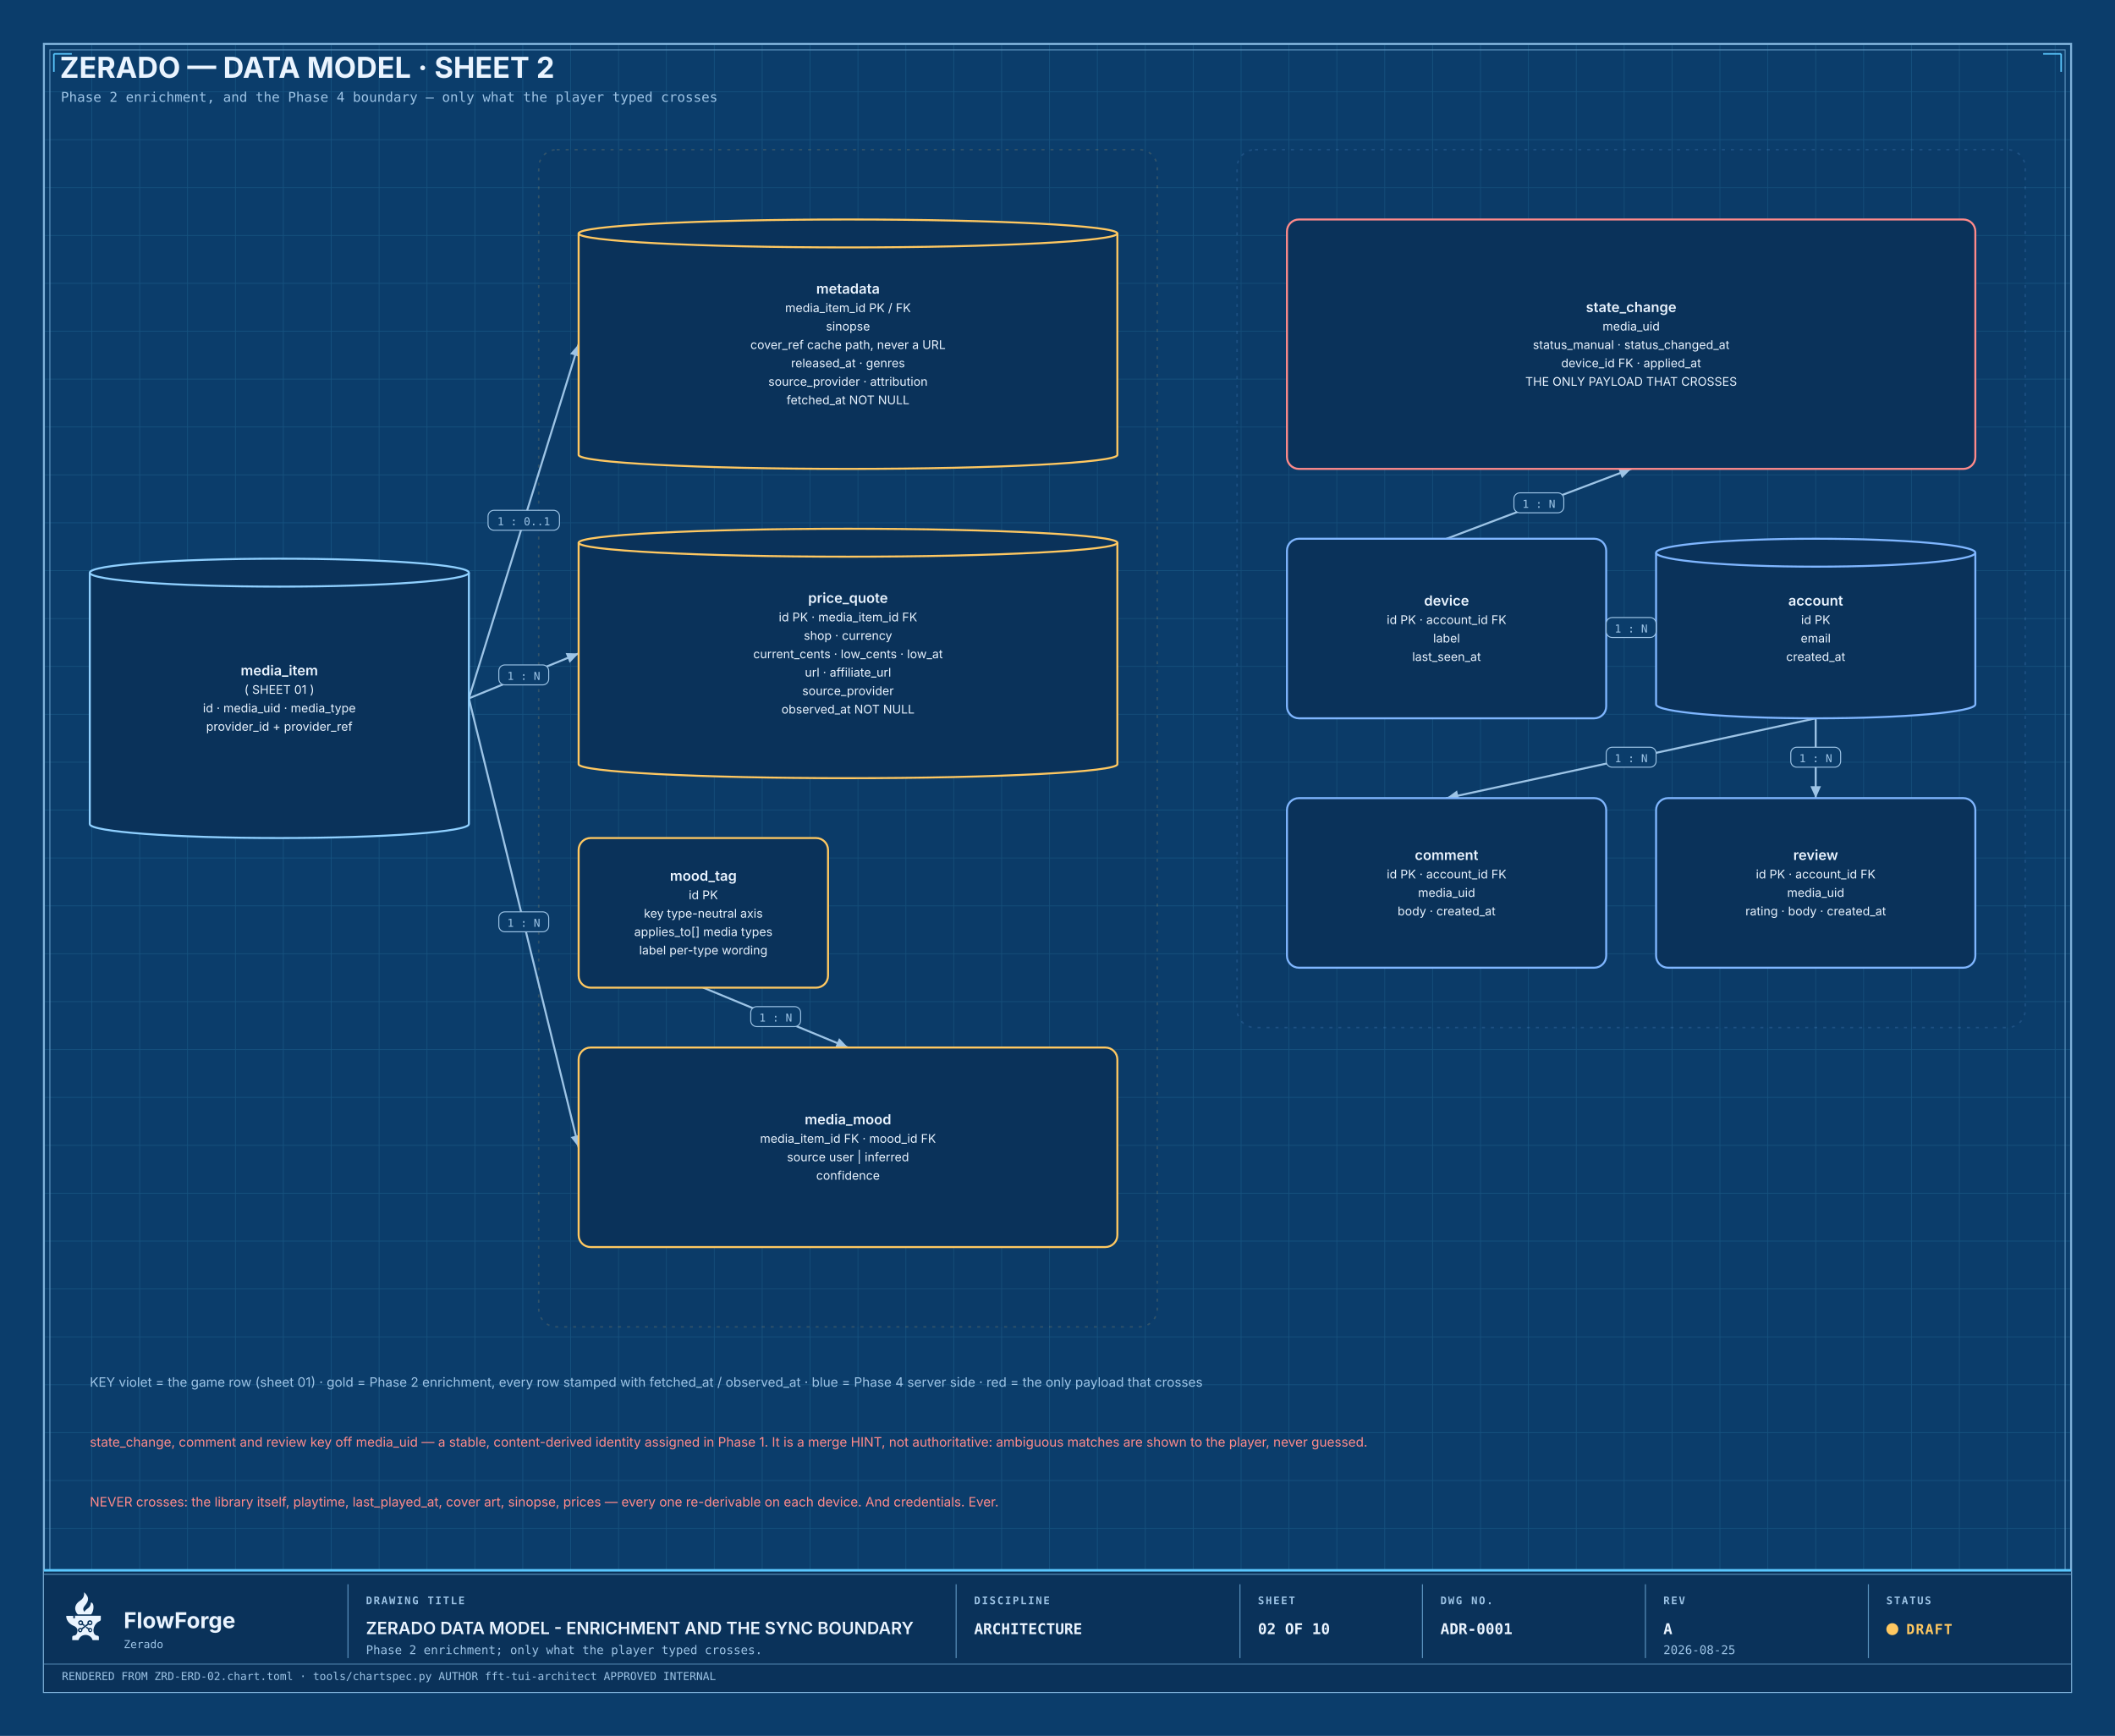
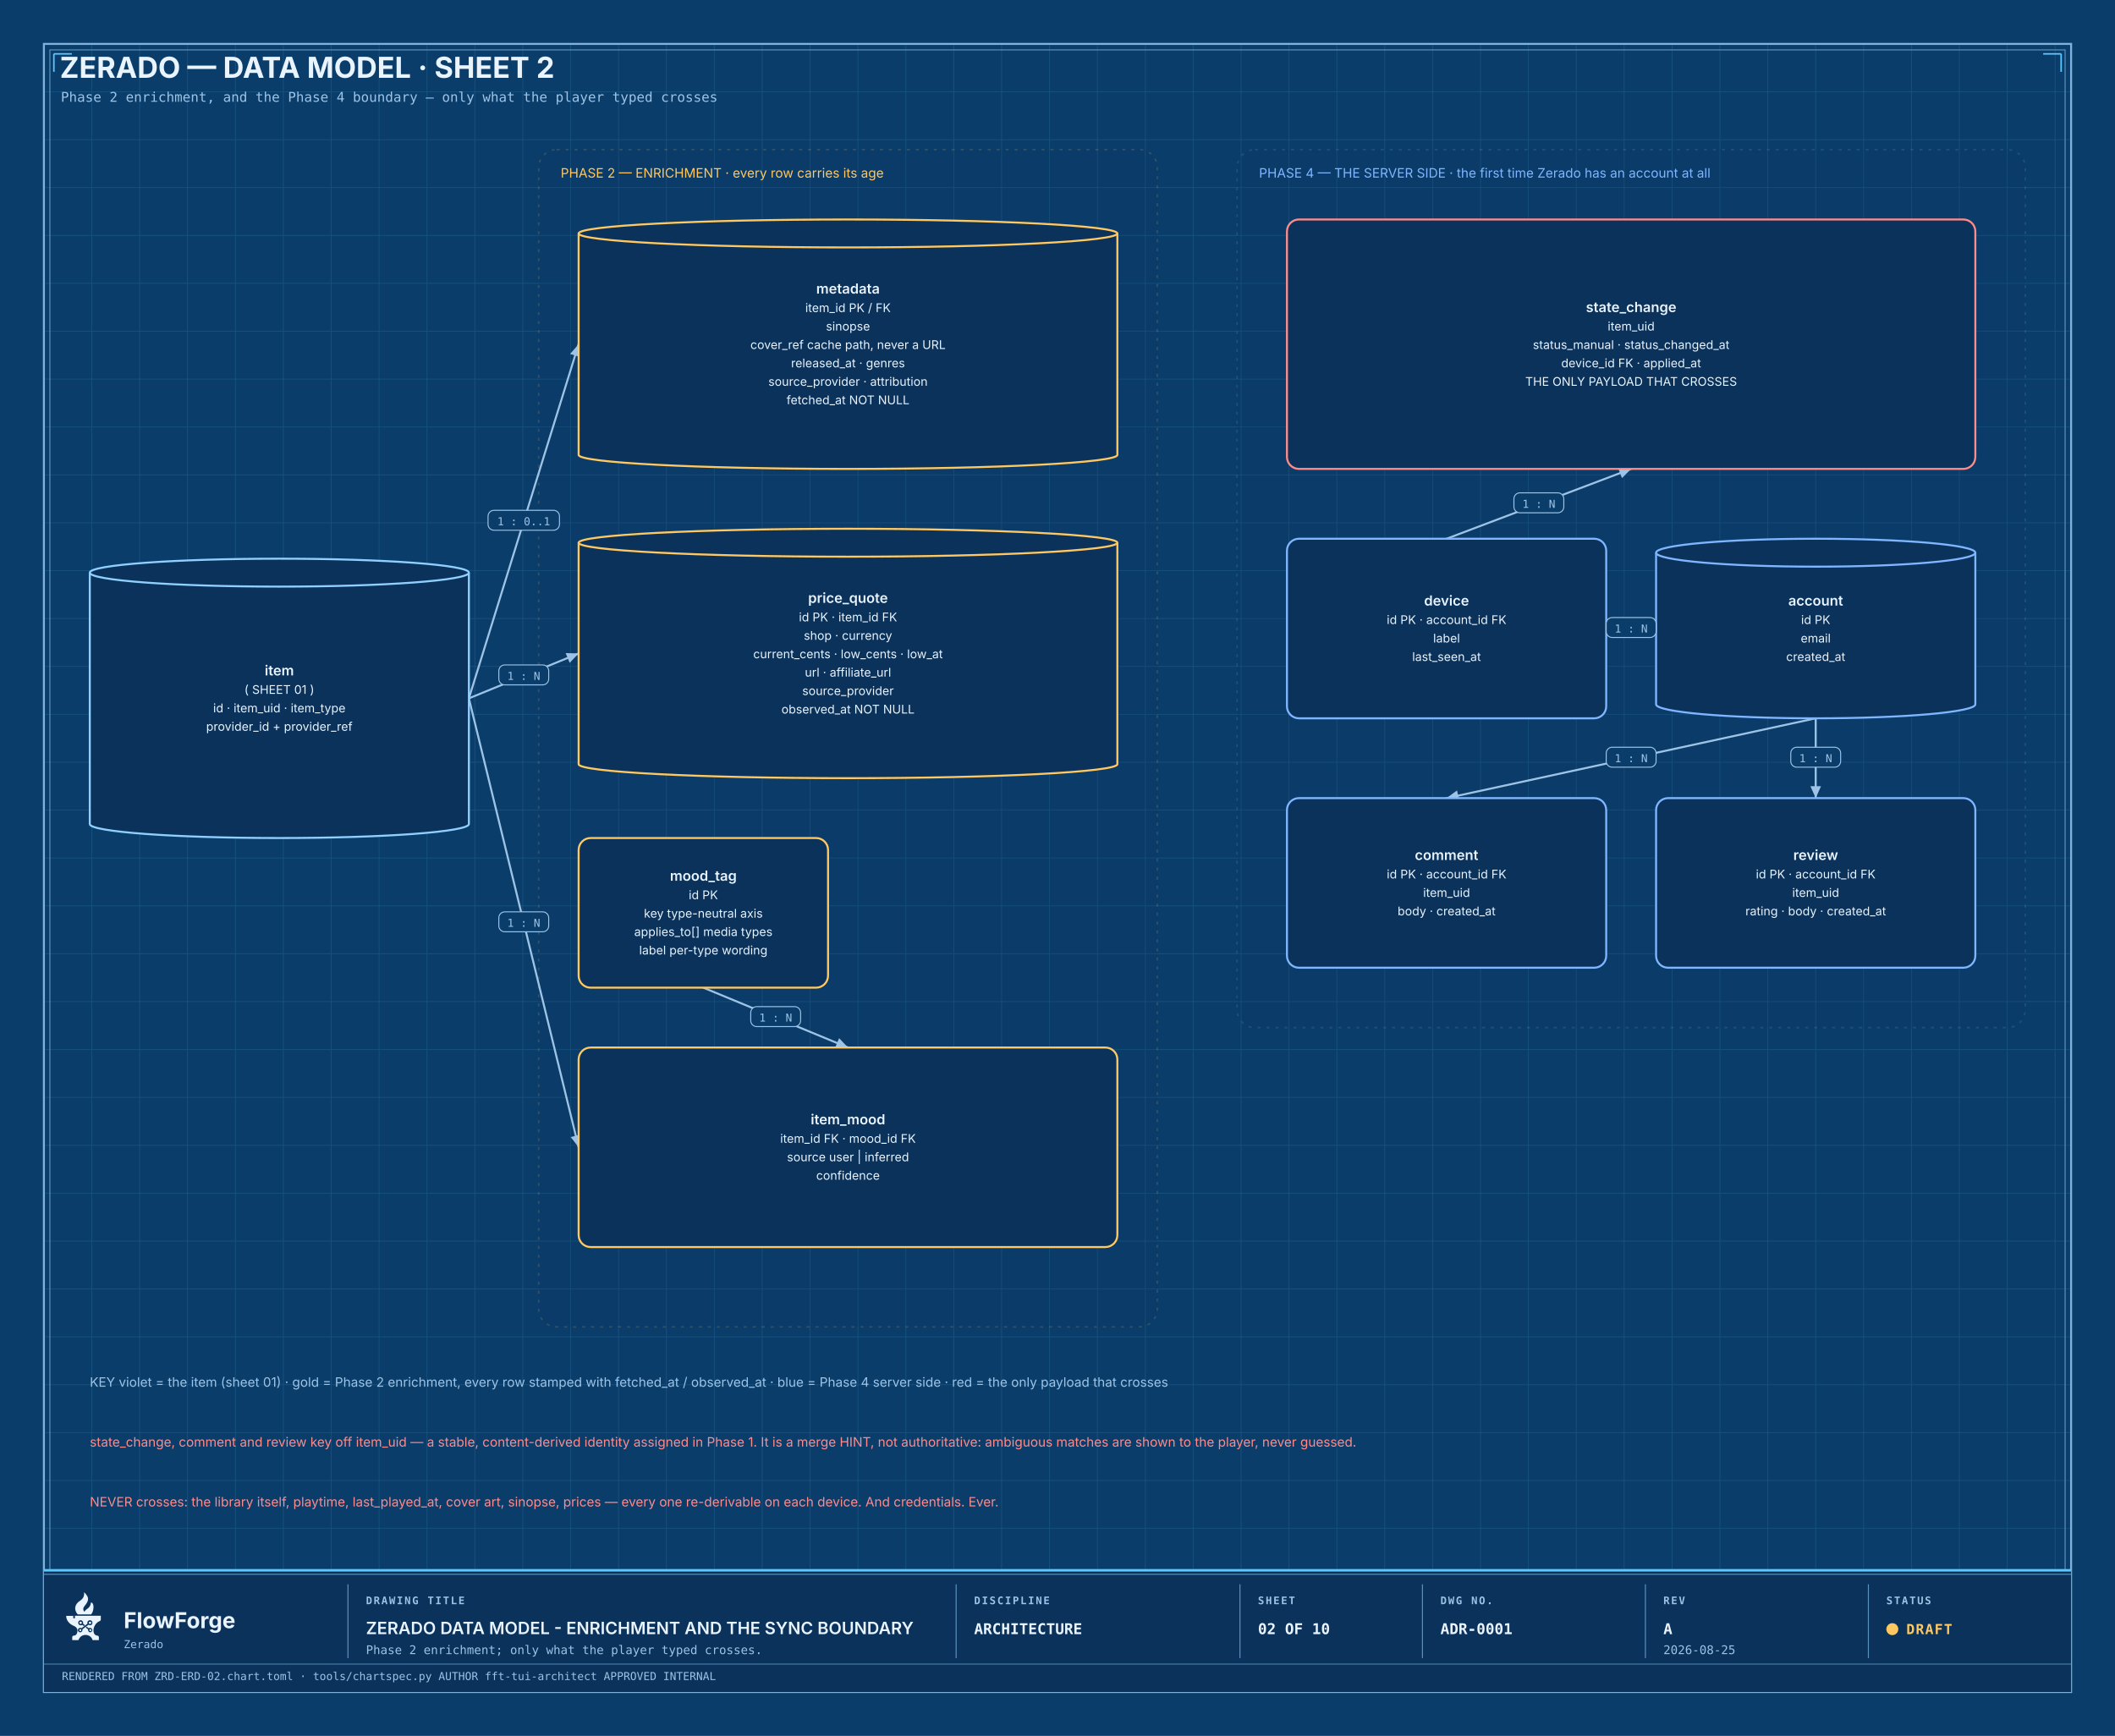
<svg xmlns="http://www.w3.org/2000/svg" width="2120" height="1740" viewBox="0 0 2120 1740" font-family="'Segoe UI', 'Helvetica Neue', Inter, Arial, sans-serif">
  <rect x="0" y="0" width="2120" height="1740" fill="#0B3D6B" />
  <line x1="44" y1="44" x2="44" y2="1696" stroke="#16527F" stroke-width="0.75" />
  <line x1="92" y1="44" x2="92" y2="1696" stroke="#16527F" stroke-width="0.75" />
  <line x1="140" y1="44" x2="140" y2="1696" stroke="#16527F" stroke-width="0.75" />
  <line x1="188" y1="44" x2="188" y2="1696" stroke="#16527F" stroke-width="0.75" />
  <line x1="236" y1="44" x2="236" y2="1696" stroke="#16527F" stroke-width="0.75" />
  <line x1="284" y1="44" x2="284" y2="1696" stroke="#16527F" stroke-width="0.75" />
  <line x1="332" y1="44" x2="332" y2="1696" stroke="#16527F" stroke-width="0.75" />
  <line x1="380" y1="44" x2="380" y2="1696" stroke="#16527F" stroke-width="0.75" />
  <line x1="428" y1="44" x2="428" y2="1696" stroke="#16527F" stroke-width="0.75" />
  <line x1="476" y1="44" x2="476" y2="1696" stroke="#16527F" stroke-width="0.75" />
  <line x1="524" y1="44" x2="524" y2="1696" stroke="#16527F" stroke-width="0.75" />
  <line x1="572" y1="44" x2="572" y2="1696" stroke="#16527F" stroke-width="0.75" />
  <line x1="620" y1="44" x2="620" y2="1696" stroke="#16527F" stroke-width="0.75" />
  <line x1="668" y1="44" x2="668" y2="1696" stroke="#16527F" stroke-width="0.75" />
  <line x1="716" y1="44" x2="716" y2="1696" stroke="#16527F" stroke-width="0.75" />
  <line x1="764" y1="44" x2="764" y2="1696" stroke="#16527F" stroke-width="0.75" />
  <line x1="812" y1="44" x2="812" y2="1696" stroke="#16527F" stroke-width="0.75" />
  <line x1="860" y1="44" x2="860" y2="1696" stroke="#16527F" stroke-width="0.75" />
  <line x1="908" y1="44" x2="908" y2="1696" stroke="#16527F" stroke-width="0.75" />
  <line x1="956" y1="44" x2="956" y2="1696" stroke="#16527F" stroke-width="0.75" />
  <line x1="1004" y1="44" x2="1004" y2="1696" stroke="#16527F" stroke-width="0.75" />
  <line x1="1052" y1="44" x2="1052" y2="1696" stroke="#16527F" stroke-width="0.75" />
  <line x1="1100" y1="44" x2="1100" y2="1696" stroke="#16527F" stroke-width="0.75" />
  <line x1="1148" y1="44" x2="1148" y2="1696" stroke="#16527F" stroke-width="0.75" />
  <line x1="1196" y1="44" x2="1196" y2="1696" stroke="#16527F" stroke-width="0.75" />
  <line x1="1244" y1="44" x2="1244" y2="1696" stroke="#16527F" stroke-width="0.75" />
  <line x1="1292" y1="44" x2="1292" y2="1696" stroke="#16527F" stroke-width="0.75" />
  <line x1="1340" y1="44" x2="1340" y2="1696" stroke="#16527F" stroke-width="0.75" />
  <line x1="1388" y1="44" x2="1388" y2="1696" stroke="#16527F" stroke-width="0.75" />
  <line x1="1436" y1="44" x2="1436" y2="1696" stroke="#16527F" stroke-width="0.75" />
  <line x1="1484" y1="44" x2="1484" y2="1696" stroke="#16527F" stroke-width="0.75" />
  <line x1="1532" y1="44" x2="1532" y2="1696" stroke="#16527F" stroke-width="0.75" />
  <line x1="1580" y1="44" x2="1580" y2="1696" stroke="#16527F" stroke-width="0.75" />
  <line x1="1628" y1="44" x2="1628" y2="1696" stroke="#16527F" stroke-width="0.75" />
  <line x1="1676" y1="44" x2="1676" y2="1696" stroke="#16527F" stroke-width="0.75" />
  <line x1="1724" y1="44" x2="1724" y2="1696" stroke="#16527F" stroke-width="0.75" />
  <line x1="1772" y1="44" x2="1772" y2="1696" stroke="#16527F" stroke-width="0.75" />
  <line x1="1820" y1="44" x2="1820" y2="1696" stroke="#16527F" stroke-width="0.75" />
  <line x1="1868" y1="44" x2="1868" y2="1696" stroke="#16527F" stroke-width="0.75" />
  <line x1="1916" y1="44" x2="1916" y2="1696" stroke="#16527F" stroke-width="0.75" />
  <line x1="1964" y1="44" x2="1964" y2="1696" stroke="#16527F" stroke-width="0.75" />
  <line x1="2012" y1="44" x2="2012" y2="1696" stroke="#16527F" stroke-width="0.75" />
  <line x1="2060" y1="44" x2="2060" y2="1696" stroke="#16527F" stroke-width="0.75" />
  <line x1="44" y1="44" x2="2076" y2="44" stroke="#16527F" stroke-width="0.75" />
  <line x1="44" y1="92" x2="2076" y2="92" stroke="#16527F" stroke-width="0.75" />
  <line x1="44" y1="140" x2="2076" y2="140" stroke="#16527F" stroke-width="0.75" />
  <line x1="44" y1="188" x2="2076" y2="188" stroke="#16527F" stroke-width="0.75" />
  <line x1="44" y1="236" x2="2076" y2="236" stroke="#16527F" stroke-width="0.75" />
  <line x1="44" y1="284" x2="2076" y2="284" stroke="#16527F" stroke-width="0.75" />
  <line x1="44" y1="332" x2="2076" y2="332" stroke="#16527F" stroke-width="0.75" />
  <line x1="44" y1="380" x2="2076" y2="380" stroke="#16527F" stroke-width="0.75" />
  <line x1="44" y1="428" x2="2076" y2="428" stroke="#16527F" stroke-width="0.75" />
  <line x1="44" y1="476" x2="2076" y2="476" stroke="#16527F" stroke-width="0.75" />
  <line x1="44" y1="524" x2="2076" y2="524" stroke="#16527F" stroke-width="0.75" />
  <line x1="44" y1="572" x2="2076" y2="572" stroke="#16527F" stroke-width="0.75" />
  <line x1="44" y1="620" x2="2076" y2="620" stroke="#16527F" stroke-width="0.75" />
  <line x1="44" y1="668" x2="2076" y2="668" stroke="#16527F" stroke-width="0.75" />
  <line x1="44" y1="716" x2="2076" y2="716" stroke="#16527F" stroke-width="0.75" />
  <line x1="44" y1="764" x2="2076" y2="764" stroke="#16527F" stroke-width="0.75" />
  <line x1="44" y1="812" x2="2076" y2="812" stroke="#16527F" stroke-width="0.75" />
  <line x1="44" y1="860" x2="2076" y2="860" stroke="#16527F" stroke-width="0.75" />
  <line x1="44" y1="908" x2="2076" y2="908" stroke="#16527F" stroke-width="0.75" />
  <line x1="44" y1="956" x2="2076" y2="956" stroke="#16527F" stroke-width="0.75" />
  <line x1="44" y1="1004" x2="2076" y2="1004" stroke="#16527F" stroke-width="0.75" />
  <line x1="44" y1="1052" x2="2076" y2="1052" stroke="#16527F" stroke-width="0.75" />
  <line x1="44" y1="1100" x2="2076" y2="1100" stroke="#16527F" stroke-width="0.75" />
  <line x1="44" y1="1148" x2="2076" y2="1148" stroke="#16527F" stroke-width="0.75" />
  <line x1="44" y1="1196" x2="2076" y2="1196" stroke="#16527F" stroke-width="0.75" />
  <line x1="44" y1="1244" x2="2076" y2="1244" stroke="#16527F" stroke-width="0.75" />
  <line x1="44" y1="1292" x2="2076" y2="1292" stroke="#16527F" stroke-width="0.75" />
  <line x1="44" y1="1340" x2="2076" y2="1340" stroke="#16527F" stroke-width="0.75" />
  <line x1="44" y1="1388" x2="2076" y2="1388" stroke="#16527F" stroke-width="0.75" />
  <line x1="44" y1="1436" x2="2076" y2="1436" stroke="#16527F" stroke-width="0.75" />
  <line x1="44" y1="1484" x2="2076" y2="1484" stroke="#16527F" stroke-width="0.75" />
  <line x1="44" y1="1532" x2="2076" y2="1532" stroke="#16527F" stroke-width="0.75" />
  <line x1="44" y1="1580" x2="2076" y2="1580" stroke="#16527F" stroke-width="0.75" />
  <line x1="44" y1="1628" x2="2076" y2="1628" stroke="#16527F" stroke-width="0.75" />
  <line x1="44" y1="1676" x2="2076" y2="1676" stroke="#16527F" stroke-width="0.75" />
  <rect x="44" y="44" width="2032" height="1652" fill="none" stroke="#7FB2DA" stroke-width="2" />
  <rect x="50" y="50" width="2020" height="1640" fill="none" stroke="#5C93BE" stroke-width="1" />
  <line x1="54" y1="54" x2="72" y2="54" stroke="#5BC8FF" stroke-width="1.5" />
  <line x1="54" y1="54" x2="54" y2="72" stroke="#5BC8FF" stroke-width="1.5" />
  <line x1="2066" y1="54" x2="2048" y2="54" stroke="#5BC8FF" stroke-width="1.5" />
  <line x1="2066" y1="54" x2="2066" y2="72" stroke="#5BC8FF" stroke-width="1.5" />
  <line x1="54" y1="1686" x2="72" y2="1686" stroke="#5BC8FF" stroke-width="1.5" />
  <line x1="54" y1="1686" x2="54" y2="1668" stroke="#5BC8FF" stroke-width="1.5" />
  <line x1="2066" y1="1686" x2="2048" y2="1686" stroke="#5BC8FF" stroke-width="1.5" />
  <line x1="2066" y1="1686" x2="2066" y2="1668" stroke="#5BC8FF" stroke-width="1.5" />
  <text x="60" y="78" font-family="'Segoe UI', 'Helvetica Neue', Inter, Arial, sans-serif" font-size="29" font-weight="700" fill="#EAF4FF">ZERADO — DATA MODEL  ·  SHEET 2</text>
  <text x="61" y="102" font-family="ui-monospace, 'Cascadia Code', 'JetBrains Mono', monospace" font-size="13.5" fill="#9DC4E6">Phase 2 enrichment, and the Phase 4 boundary — only what the player typed crosses</text>
  <rect x="540.0" y="150.0" width="620.0" height="1180.0" rx="18" fill="#0A325A" opacity="0.16" stroke="#FFC861" stroke-width="1.5" stroke-dasharray="3 6" />
  <rect x="1240.0" y="150.0" width="790.0" height="880.0" rx="18" fill="#0A325A" opacity="0.16" stroke="#7FB6FF" stroke-width="1.5" stroke-dasharray="3 6" />
  <polyline points="470.0,700.0 580.0,345.0" fill="none" stroke="#9DC4E6" stroke-width="2.0" stroke-linejoin="round" stroke-linecap="round" />
  <polygon points="580.0,345.0 581.6,357.9 571.4,354.8" fill="#9DC4E6" />
  <polyline points="470.0,700.0 580.0,655.0" fill="none" stroke="#9DC4E6" stroke-width="2.0" stroke-linejoin="round" stroke-linecap="round" />
  <polygon points="580.0,655.0 571.0,664.4 567.0,654.6" fill="#9DC4E6" />
  <polyline points="470.0,700.0 580.0,1150.0" fill="none" stroke="#9DC4E6" stroke-width="2.0" stroke-linejoin="round" stroke-linecap="round" />
  <polygon points="580.0,1150.0 572.0,1139.7 582.3,1137.2" fill="#9DC4E6" />
  <polyline points="705.0,990.0 850.0,1050.0" fill="none" stroke="#9DC4E6" stroke-width="2.0" stroke-linejoin="round" stroke-linecap="round" />
  <polygon points="850.0,1050.0 837.0,1050.4 841.1,1040.6" fill="#9DC4E6" />
  <polyline points="1450.0,540.0 1635.0,470.0" fill="none" stroke="#9DC4E6" stroke-width="2.0" stroke-linejoin="round" stroke-linecap="round" />
  <polygon points="1635.0,470.0 1625.8,479.2 1622.0,469.2" fill="#9DC4E6" />
  <polyline points="1660.0,630.0 1610.0,630.0" fill="none" stroke="#9DC4E6" stroke-width="2.0" stroke-linejoin="round" stroke-linecap="round" />
  <polygon points="1610.0,630.0 1621.9,624.7 1621.9,635.3" fill="#9DC4E6" />
  <polyline points="1820.0,720.0 1820.0,800.0" fill="none" stroke="#9DC4E6" stroke-width="2.0" stroke-linejoin="round" stroke-linecap="round" />
  <polygon points="1820.0,800.0 1814.7,788.1 1825.3,788.1" fill="#9DC4E6" />
  <polyline points="1820.0,720.0 1450.0,800.0" fill="none" stroke="#9DC4E6" stroke-width="2.0" stroke-linejoin="round" stroke-linecap="round" />
  <polygon points="1450.0,800.0 1460.5,792.3 1462.7,802.7" fill="#9DC4E6" />
  <path d="M90.0,574.0 A190.0,14 0 0 1 470.0,574.0 L470.0,826.0 A190.0,14 0 0 1 90.0,826.0 Z" fill="#0A325A" stroke="#8FD0FF" stroke-width="2.0" />
  <path d="M90.0,574.0 A190.0,14 0 0 0 470.0,574.0" fill="none" stroke="#8FD0FF" stroke-width="2.0" />
-   <text x="280.0" y="677.0" font-family="'Segoe UI', 'Helvetica Neue', Inter, Arial, sans-serif" font-size="14" fill="#EAF4FF" text-anchor="middle" font-weight="600">media_item</text>
+   <text x="280.0" y="677.0" font-family="'Segoe UI', 'Helvetica Neue', Inter, Arial, sans-serif" font-size="14" fill="#EAF4FF" text-anchor="middle" font-weight="600">item</text>
  <text x="280.0" y="695.5" font-family="'Segoe UI', 'Helvetica Neue', Inter, Arial, sans-serif" font-size="12" fill="#EAF4FF" text-anchor="middle" font-weight="400">( SHEET 01 )</text>
-   <text x="280.0" y="714.0" font-family="'Segoe UI', 'Helvetica Neue', Inter, Arial, sans-serif" font-size="12" fill="#EAF4FF" text-anchor="middle" font-weight="400">id · media_uid · media_type</text>
+   <text x="280.0" y="714.0" font-family="'Segoe UI', 'Helvetica Neue', Inter, Arial, sans-serif" font-size="12" fill="#EAF4FF" text-anchor="middle" font-weight="400">id · item_uid · item_type</text>
  <text x="280.0" y="732.5" font-family="'Segoe UI', 'Helvetica Neue', Inter, Arial, sans-serif" font-size="12" fill="#EAF4FF" text-anchor="middle" font-weight="400">provider_id + provider_ref</text>
  <path d="M580.0,234.0 A270.0,14 0 0 1 1120.0,234.0 L1120.0,456.0 A270.0,14 0 0 1 580.0,456.0 Z" fill="#0A325A" stroke="#FFC861" stroke-width="2.0" />
  <path d="M580.0,234.0 A270.0,14 0 0 0 1120.0,234.0" fill="none" stroke="#FFC861" stroke-width="2.0" />
  <text x="850.0" y="294.3" font-family="'Segoe UI', 'Helvetica Neue', Inter, Arial, sans-serif" font-size="14" fill="#EAF4FF" text-anchor="middle" font-weight="600">metadata</text>
-   <text x="850.0" y="312.8" font-family="'Segoe UI', 'Helvetica Neue', Inter, Arial, sans-serif" font-size="12" fill="#EAF4FF" text-anchor="middle" font-weight="400">media_item_id      PK / FK</text>
+   <text x="850.0" y="312.8" font-family="'Segoe UI', 'Helvetica Neue', Inter, Arial, sans-serif" font-size="12" fill="#EAF4FF" text-anchor="middle" font-weight="400">item_id            PK / FK</text>
  <text x="850.0" y="331.3" font-family="'Segoe UI', 'Helvetica Neue', Inter, Arial, sans-serif" font-size="12" fill="#EAF4FF" text-anchor="middle" font-weight="400">sinopse</text>
  <text x="850.0" y="349.8" font-family="'Segoe UI', 'Helvetica Neue', Inter, Arial, sans-serif" font-size="12" fill="#EAF4FF" text-anchor="middle" font-weight="400">cover_ref     cache path, never a URL</text>
  <text x="850.0" y="368.2" font-family="'Segoe UI', 'Helvetica Neue', Inter, Arial, sans-serif" font-size="12" fill="#EAF4FF" text-anchor="middle" font-weight="400">released_at · genres</text>
  <text x="850.0" y="386.7" font-family="'Segoe UI', 'Helvetica Neue', Inter, Arial, sans-serif" font-size="12" fill="#EAF4FF" text-anchor="middle" font-weight="400">source_provider · attribution</text>
  <text x="850.0" y="405.2" font-family="'Segoe UI', 'Helvetica Neue', Inter, Arial, sans-serif" font-size="12" fill="#EAF4FF" text-anchor="middle" font-weight="400">fetched_at         NOT NULL</text>
  <path d="M580.0,544.0 A270.0,14 0 0 1 1120.0,544.0 L1120.0,766.0 A270.0,14 0 0 1 580.0,766.0 Z" fill="#0A325A" stroke="#FFC861" stroke-width="2.0" />
  <path d="M580.0,544.0 A270.0,14 0 0 0 1120.0,544.0" fill="none" stroke="#FFC861" stroke-width="2.0" />
  <text x="850.0" y="604.3" font-family="'Segoe UI', 'Helvetica Neue', Inter, Arial, sans-serif" font-size="14" fill="#EAF4FF" text-anchor="middle" font-weight="600">price_quote</text>
-   <text x="850.0" y="622.8" font-family="'Segoe UI', 'Helvetica Neue', Inter, Arial, sans-serif" font-size="12" fill="#EAF4FF" text-anchor="middle" font-weight="400">id PK  ·  media_item_id FK</text>
+   <text x="850.0" y="622.8" font-family="'Segoe UI', 'Helvetica Neue', Inter, Arial, sans-serif" font-size="12" fill="#EAF4FF" text-anchor="middle" font-weight="400">id PK  ·  item_id FK</text>
  <text x="850.0" y="641.3" font-family="'Segoe UI', 'Helvetica Neue', Inter, Arial, sans-serif" font-size="12" fill="#EAF4FF" text-anchor="middle" font-weight="400">shop · currency</text>
  <text x="850.0" y="659.8" font-family="'Segoe UI', 'Helvetica Neue', Inter, Arial, sans-serif" font-size="12" fill="#EAF4FF" text-anchor="middle" font-weight="400">current_cents · low_cents · low_at</text>
  <text x="850.0" y="678.2" font-family="'Segoe UI', 'Helvetica Neue', Inter, Arial, sans-serif" font-size="12" fill="#EAF4FF" text-anchor="middle" font-weight="400">url · affiliate_url</text>
  <text x="850.0" y="696.7" font-family="'Segoe UI', 'Helvetica Neue', Inter, Arial, sans-serif" font-size="12" fill="#EAF4FF" text-anchor="middle" font-weight="400">source_provider</text>
  <text x="850.0" y="715.2" font-family="'Segoe UI', 'Helvetica Neue', Inter, Arial, sans-serif" font-size="12" fill="#EAF4FF" text-anchor="middle" font-weight="400">observed_at        NOT NULL</text>
  <rect x="580.0" y="840.0" width="250.0" height="150.0" rx="12" ry="12" fill="#0A325A" stroke="#FFC861" stroke-width="2.0" />
  <text x="705.0" y="882.8" font-family="'Segoe UI', 'Helvetica Neue', Inter, Arial, sans-serif" font-size="14" fill="#EAF4FF" text-anchor="middle" font-weight="600">mood_tag</text>
  <text x="705.0" y="901.3" font-family="'Segoe UI', 'Helvetica Neue', Inter, Arial, sans-serif" font-size="12" fill="#EAF4FF" text-anchor="middle" font-weight="400">id  PK</text>
  <text x="705.0" y="919.8" font-family="'Segoe UI', 'Helvetica Neue', Inter, Arial, sans-serif" font-size="12" fill="#EAF4FF" text-anchor="middle" font-weight="400">key      type-neutral axis</text>
  <text x="705.0" y="938.2" font-family="'Segoe UI', 'Helvetica Neue', Inter, Arial, sans-serif" font-size="12" fill="#EAF4FF" text-anchor="middle" font-weight="400">applies_to[]  media types</text>
  <text x="705.0" y="956.7" font-family="'Segoe UI', 'Helvetica Neue', Inter, Arial, sans-serif" font-size="12" fill="#EAF4FF" text-anchor="middle" font-weight="400">label    per-type wording</text>
  <rect x="580.0" y="1050.0" width="540.0" height="200.0" rx="12" ry="12" fill="#0A325A" stroke="#FFC861" stroke-width="2.0" />
-   <text x="850.0" y="1127.0" font-family="'Segoe UI', 'Helvetica Neue', Inter, Arial, sans-serif" font-size="14" fill="#EAF4FF" text-anchor="middle" font-weight="600">media_mood</text>
-   <text x="850.0" y="1145.5" font-family="'Segoe UI', 'Helvetica Neue', Inter, Arial, sans-serif" font-size="12" fill="#EAF4FF" text-anchor="middle" font-weight="400">media_item_id FK  ·  mood_id FK</text>
+   <text x="850.0" y="1127.0" font-family="'Segoe UI', 'Helvetica Neue', Inter, Arial, sans-serif" font-size="14" fill="#EAF4FF" text-anchor="middle" font-weight="600">item_mood</text>
+   <text x="850.0" y="1145.5" font-family="'Segoe UI', 'Helvetica Neue', Inter, Arial, sans-serif" font-size="12" fill="#EAF4FF" text-anchor="middle" font-weight="400">item_id FK  ·  mood_id FK</text>
  <text x="850.0" y="1164.0" font-family="'Segoe UI', 'Helvetica Neue', Inter, Arial, sans-serif" font-size="12" fill="#EAF4FF" text-anchor="middle" font-weight="400">source   user | inferred</text>
  <text x="850.0" y="1182.5" font-family="'Segoe UI', 'Helvetica Neue', Inter, Arial, sans-serif" font-size="12" fill="#EAF4FF" text-anchor="middle" font-weight="400">confidence</text>
  <rect x="1290.0" y="220.0" width="690.0" height="250.0" rx="12" ry="12" fill="#0A325A" stroke="#FF8A8A" stroke-width="2.0" />
  <text x="1635.0" y="312.8" font-family="'Segoe UI', 'Helvetica Neue', Inter, Arial, sans-serif" font-size="14" fill="#EAF4FF" text-anchor="middle" font-weight="600">state_change</text>
-   <text x="1635.0" y="331.3" font-family="'Segoe UI', 'Helvetica Neue', Inter, Arial, sans-serif" font-size="12" fill="#EAF4FF" text-anchor="middle" font-weight="400">media_uid</text>
+   <text x="1635.0" y="331.3" font-family="'Segoe UI', 'Helvetica Neue', Inter, Arial, sans-serif" font-size="12" fill="#EAF4FF" text-anchor="middle" font-weight="400">item_uid</text>
  <text x="1635.0" y="349.8" font-family="'Segoe UI', 'Helvetica Neue', Inter, Arial, sans-serif" font-size="12" fill="#EAF4FF" text-anchor="middle" font-weight="400">status_manual  ·  status_changed_at</text>
  <text x="1635.0" y="368.2" font-family="'Segoe UI', 'Helvetica Neue', Inter, Arial, sans-serif" font-size="12" fill="#EAF4FF" text-anchor="middle" font-weight="400">device_id FK  ·  applied_at</text>
  <text x="1635.0" y="386.7" font-family="'Segoe UI', 'Helvetica Neue', Inter, Arial, sans-serif" font-size="12" fill="#EAF4FF" text-anchor="middle" font-weight="400">THE ONLY PAYLOAD THAT CROSSES</text>
  <rect x="1290.0" y="540.0" width="320.0" height="180.0" rx="12" ry="12" fill="#0A325A" stroke="#7FB6FF" stroke-width="2.0" />
  <text x="1450.0" y="607.0" font-family="'Segoe UI', 'Helvetica Neue', Inter, Arial, sans-serif" font-size="14" fill="#EAF4FF" text-anchor="middle" font-weight="600">device</text>
  <text x="1450.0" y="625.5" font-family="'Segoe UI', 'Helvetica Neue', Inter, Arial, sans-serif" font-size="12" fill="#EAF4FF" text-anchor="middle" font-weight="400">id PK · account_id FK</text>
  <text x="1450.0" y="644.0" font-family="'Segoe UI', 'Helvetica Neue', Inter, Arial, sans-serif" font-size="12" fill="#EAF4FF" text-anchor="middle" font-weight="400">label</text>
  <text x="1450.0" y="662.5" font-family="'Segoe UI', 'Helvetica Neue', Inter, Arial, sans-serif" font-size="12" fill="#EAF4FF" text-anchor="middle" font-weight="400">last_seen_at</text>
  <path d="M1660.0,554.0 A160.0,14 0 0 1 1980.0,554.0 L1980.0,706.0 A160.0,14 0 0 1 1660.0,706.0 Z" fill="#0A325A" stroke="#7FB6FF" stroke-width="2.0" />
  <path d="M1660.0,554.0 A160.0,14 0 0 0 1980.0,554.0" fill="none" stroke="#7FB6FF" stroke-width="2.0" />
  <text x="1820.0" y="607.0" font-family="'Segoe UI', 'Helvetica Neue', Inter, Arial, sans-serif" font-size="14" fill="#EAF4FF" text-anchor="middle" font-weight="600">account</text>
  <text x="1820.0" y="625.5" font-family="'Segoe UI', 'Helvetica Neue', Inter, Arial, sans-serif" font-size="12" fill="#EAF4FF" text-anchor="middle" font-weight="400">id PK</text>
  <text x="1820.0" y="644.0" font-family="'Segoe UI', 'Helvetica Neue', Inter, Arial, sans-serif" font-size="12" fill="#EAF4FF" text-anchor="middle" font-weight="400">email</text>
  <text x="1820.0" y="662.5" font-family="'Segoe UI', 'Helvetica Neue', Inter, Arial, sans-serif" font-size="12" fill="#EAF4FF" text-anchor="middle" font-weight="400">created_at</text>
  <rect x="1290.0" y="800.0" width="320.0" height="170.0" rx="12" ry="12" fill="#0A325A" stroke="#7FB6FF" stroke-width="2.0" />
  <text x="1450.0" y="862.0" font-family="'Segoe UI', 'Helvetica Neue', Inter, Arial, sans-serif" font-size="14" fill="#EAF4FF" text-anchor="middle" font-weight="600">comment</text>
  <text x="1450.0" y="880.5" font-family="'Segoe UI', 'Helvetica Neue', Inter, Arial, sans-serif" font-size="12" fill="#EAF4FF" text-anchor="middle" font-weight="400">id PK · account_id FK</text>
-   <text x="1450.0" y="899.0" font-family="'Segoe UI', 'Helvetica Neue', Inter, Arial, sans-serif" font-size="12" fill="#EAF4FF" text-anchor="middle" font-weight="400">media_uid</text>
+   <text x="1450.0" y="899.0" font-family="'Segoe UI', 'Helvetica Neue', Inter, Arial, sans-serif" font-size="12" fill="#EAF4FF" text-anchor="middle" font-weight="400">item_uid</text>
  <text x="1450.0" y="917.5" font-family="'Segoe UI', 'Helvetica Neue', Inter, Arial, sans-serif" font-size="12" fill="#EAF4FF" text-anchor="middle" font-weight="400">body · created_at</text>
  <rect x="1660.0" y="800.0" width="320.0" height="170.0" rx="12" ry="12" fill="#0A325A" stroke="#7FB6FF" stroke-width="2.0" />
  <text x="1820.0" y="862.0" font-family="'Segoe UI', 'Helvetica Neue', Inter, Arial, sans-serif" font-size="14" fill="#EAF4FF" text-anchor="middle" font-weight="600">review</text>
  <text x="1820.0" y="880.5" font-family="'Segoe UI', 'Helvetica Neue', Inter, Arial, sans-serif" font-size="12" fill="#EAF4FF" text-anchor="middle" font-weight="400">id PK · account_id FK</text>
-   <text x="1820.0" y="899.0" font-family="'Segoe UI', 'Helvetica Neue', Inter, Arial, sans-serif" font-size="12" fill="#EAF4FF" text-anchor="middle" font-weight="400">media_uid</text>
+   <text x="1820.0" y="899.0" font-family="'Segoe UI', 'Helvetica Neue', Inter, Arial, sans-serif" font-size="12" fill="#EAF4FF" text-anchor="middle" font-weight="400">item_uid</text>
  <text x="1820.0" y="917.5" font-family="'Segoe UI', 'Helvetica Neue', Inter, Arial, sans-serif" font-size="12" fill="#EAF4FF" text-anchor="middle" font-weight="400">rating · body · created_at</text>
  <rect x="489.2" y="511.5" width="71.6" height="20" rx="6" fill="#0B3D6B" stroke="#9DC4E6" stroke-width="1" opacity="1" />
  <text x="525.0" y="526.5" font-family="ui-monospace, 'Cascadia Code', 'JetBrains Mono', monospace" font-size="11" fill="#9DC4E6" text-anchor="middle">1 : 0..1</text>
  <rect x="500.0" y="666.5" width="50.0" height="20" rx="6" fill="#0B3D6B" stroke="#9DC4E6" stroke-width="1" opacity="1" />
  <text x="525.0" y="681.5" font-family="ui-monospace, 'Cascadia Code', 'JetBrains Mono', monospace" font-size="11" fill="#9DC4E6" text-anchor="middle">1 : N</text>
  <rect x="500.0" y="914.0" width="50.0" height="20" rx="6" fill="#0B3D6B" stroke="#9DC4E6" stroke-width="1" opacity="1" />
  <text x="525.0" y="929.0" font-family="ui-monospace, 'Cascadia Code', 'JetBrains Mono', monospace" font-size="11" fill="#9DC4E6" text-anchor="middle">1 : N</text>
  <rect x="752.5" y="1009.0" width="50.0" height="20" rx="6" fill="#0B3D6B" stroke="#9DC4E6" stroke-width="1" opacity="1" />
  <text x="777.5" y="1024.0" font-family="ui-monospace, 'Cascadia Code', 'JetBrains Mono', monospace" font-size="11" fill="#9DC4E6" text-anchor="middle">1 : N</text>
  <rect x="1517.5" y="494.0" width="50.0" height="20" rx="6" fill="#0B3D6B" stroke="#9DC4E6" stroke-width="1" opacity="1" />
  <text x="1542.5" y="509.0" font-family="ui-monospace, 'Cascadia Code', 'JetBrains Mono', monospace" font-size="11" fill="#9DC4E6" text-anchor="middle">1 : N</text>
  <rect x="1610.0" y="619.0" width="50.0" height="20" rx="6" fill="#0B3D6B" stroke="#9DC4E6" stroke-width="1" opacity="1" />
  <text x="1635.0" y="634.0" font-family="ui-monospace, 'Cascadia Code', 'JetBrains Mono', monospace" font-size="11" fill="#9DC4E6" text-anchor="middle">1 : N</text>
  <rect x="1795.0" y="749.0" width="50.0" height="20" rx="6" fill="#0B3D6B" stroke="#9DC4E6" stroke-width="1" opacity="1" />
  <text x="1820.0" y="764.0" font-family="ui-monospace, 'Cascadia Code', 'JetBrains Mono', monospace" font-size="11" fill="#9DC4E6" text-anchor="middle">1 : N</text>
  <rect x="1610.0" y="749.0" width="50.0" height="20" rx="6" fill="#0B3D6B" stroke="#9DC4E6" stroke-width="1" opacity="1" />
  <text x="1635.0" y="764.0" font-family="ui-monospace, 'Cascadia Code', 'JetBrains Mono', monospace" font-size="11" fill="#9DC4E6" text-anchor="middle">1 : N</text>
-   <text x="90.0" y="1390.0" font-family="'Segoe UI', 'Helvetica Neue', Inter, Arial, sans-serif" font-size="13" fill="#9DC4E6" text-anchor="start" font-weight="normal">KEY    violet = the game row (sheet 01)    ·    gold = Phase 2 enrichment, every row stamped with fetched_at / observed_at    ·    blue = Phase 4 server side    ·    red = the only payload that crosses</text>
-   <text x="90.0" y="1450.0" font-family="'Segoe UI', 'Helvetica Neue', Inter, Arial, sans-serif" font-size="13" fill="#FF8A8A" text-anchor="start" font-weight="normal">state_change, comment and review key off media_uid — a stable, content-derived identity assigned in Phase 1. It is a merge HINT, not authoritative: ambiguous matches are shown to the player, never guessed.</text>
+   <text x="90.0" y="1390.0" font-family="'Segoe UI', 'Helvetica Neue', Inter, Arial, sans-serif" font-size="13" fill="#9DC4E6" text-anchor="start" font-weight="normal">KEY    violet = the item (sheet 01)    ·    gold = Phase 2 enrichment, every row stamped with fetched_at / observed_at    ·    blue = Phase 4 server side    ·    red = the only payload that crosses</text>
+   <text x="90.0" y="1450.0" font-family="'Segoe UI', 'Helvetica Neue', Inter, Arial, sans-serif" font-size="13" fill="#FF8A8A" text-anchor="start" font-weight="normal">state_change, comment and review key off item_uid — a stable, content-derived identity assigned in Phase 1. It is a merge HINT, not authoritative: ambiguous matches are shown to the player, never guessed.</text>
  <text x="90.0" y="1510.0" font-family="'Segoe UI', 'Helvetica Neue', Inter, Arial, sans-serif" font-size="13" fill="#FF8A8A" text-anchor="start" font-weight="normal">NEVER crosses: the library itself, playtime, last_played_at, cover art, sinopse, prices — every one re-derivable on each device. And credentials. Ever.</text>
+   <text x="562.0" y="178.0" font-family="'Segoe UI', 'Helvetica Neue', Inter, Arial, sans-serif" font-size="13" fill="#FFC861" text-anchor="start" font-weight="normal">PHASE 2 — ENRICHMENT   ·   every row carries its age</text>
+   <text x="1262.0" y="178.0" font-family="'Segoe UI', 'Helvetica Neue', Inter, Arial, sans-serif" font-size="13" fill="#7FB6FF" text-anchor="start" font-weight="normal">PHASE 4 — THE SERVER SIDE   ·   the first time Zerado has an account at all</text>
  <rect x="44" y="1574" width="2032" height="122" fill="#0A325A" />
  <line x1="44" y1="1574" x2="2076" y2="1574" stroke="#5BC8FF" stroke-width="2.5" />
  <line x1="44" y1="1578" x2="2076" y2="1578" stroke="#5C93BE" stroke-width="1" />
  <line x1="348.8" y1="1588" x2="348.8" y2="1662" stroke="#5C93BE" stroke-width="1" />
  <line x1="958.4" y1="1588" x2="958.4" y2="1662" stroke="#5C93BE" stroke-width="1" />
  <line x1="1242.9" y1="1588" x2="1242.9" y2="1662" stroke="#5C93BE" stroke-width="1" />
  <line x1="1425.8" y1="1588" x2="1425.8" y2="1662" stroke="#5C93BE" stroke-width="1" />
  <line x1="1649.3" y1="1588" x2="1649.3" y2="1662" stroke="#5C93BE" stroke-width="1" />
  <line x1="1872.8" y1="1588" x2="1872.8" y2="1662" stroke="#5C93BE" stroke-width="1" />
  <g transform="translate(58.0,1593.0) scale(1.5)" fill="#EAF4FF" stroke="none">
    <path d="M14.5,22.4c0-.4.3-.7.7-.7s.7.3.7.7-.3.7-.7.7-.7-.3-.7-.7Z" />
    <path d="M15,26.7c-.3,0-.6.3-.6.6s.3.6.6.6.6-.3.6-.6-.3-.6-.6-.6ZM21.5,21.7c-.4,0-.7.3-.7.7s.3.7.7.7.7-.3.7-.7-.3-.7-.7-.7ZM21.5,21.7c-.4,0-.7.3-.7.7s.3.7.7.7.7-.3.7-.7-.3-.7-.7-.7ZM15,26.7c-.3,0-.6.3-.6.6s.3.6.6.6.6-.3.6-.6-.3-.6-.6-.6ZM11.4,17.8v1.6h-1.1v-1.6h-4.7s-.5,4.4,5.3,6.8c0,0,2.2.9,2.2,3h0c0,.2,0,3.4-2.5,3.4-.6,0-1,.5-1,1v2h4.2c0-.1,0-.3.1-.4.5-1.1,1.3-2.1,2.4-2.6.6-.3,1.4-.5,2.2-.5s1.5.2,2.2.5c.8.4,1.5,1,2,1.8.2.4.4.8.5,1.2h4.2v-2c0-.6-.5-1-1-1,0,0-2.4,0-2.6-3.1,0-.5,0-.7,0-1,.2-1.9,1.3-3.8,2.8-4.9,0,0,.2-.1.3-.2.3-.2.7-.3,1-.5.4-.1.8-.6.8-1.1v-2.5H11.4ZM15.2,20.7c.9,0,1.7.7,1.7,1.7s0,.4-.1.6l1.3,1-.7.6-1.1-.8c-.3.2-.6.3-1,.3-.9,0-1.7-.7-1.7-1.7s.7-1.7,1.7-1.7ZM21.7,28.8c-.8,0-1.5-.7-1.5-1.5s0-.3,0-.5l-1.6-1.2.7-.6,1.4,1.1c.2-.2.5-.3.8-.3.8,0,1.5.7,1.5,1.5s-.7,1.5-1.5,1.5ZM21.5,24c-.4,0-.7-.1-1-.3l-4.1,3.1c0,.2,0,.3,0,.5,0,.8-.7,1.5-1.5,1.5s-1.5-.7-1.5-1.5.7-1.5,1.5-1.5.6,0,.8.3l4.1-3.1c0-.2-.1-.4-.1-.6,0-.9.7-1.7,1.7-1.7s1.7.7,1.7,1.7-.7,1.7-1.7,1.7ZM21.7,26.7c-.3,0-.6.3-.6.6s.3.6.6.6.6-.3.6-.6-.3-.6-.6-.6ZM21.5,21.7c-.4,0-.7.3-.7.7s.3.7.7.7.7-.3.7-.7-.3-.7-.7-.7ZM15,26.7c-.3,0-.6.3-.6.6s.3.6.6.6.6-.3.6-.6-.3-.6-.6-.6Z" />
    <path d="M17.4,1.9s1.1,3.5-2.6,5.8c-3.7,2.3-3.2,5.5-3.2,5.5,0,0,.3,2.5,1.8,3.6h8.8s1.5-1.4,1.6-4.7-1.7-3.3-1.7-3.3c0,0,0,2.6-2.1,4s-2.2,2.3-2.2,2.3c0,0-1.8-1.6-.1-3.7s3.4-4.4,1.9-6.9-2.3-2.4-2.3-2.4Z" />
    <path d="M15.6,27.3c0,.3-.3.6-.6.6s-.6-.3-.6-.6.3-.6.6-.6.6.3.6.6Z" />
    <path d="M22.2,22.4c0,.4-.3.7-.7.7s-.7-.3-.7-.7.3-.7.7-.7.7.3.7.7Z" />
    <path d="M22.3,27.3c0,.3-.3.6-.6.6s-.6-.3-.6-.6.3-.6.6-.6.6.3.6.6Z" />
    <path d="M15.9,22.4c0,.4-.3.7-.7.7s-.7-.3-.7-.7.3-.7.7-.7.7.3.7.7Z" />
  </g>
  <text x="124.0" y="1632" font-family="'Segoe UI', 'Helvetica Neue', Inter, Arial, sans-serif" font-size="22" font-weight="700" fill="#EAF4FF">FlowForge</text>
  <text x="124.0" y="1652" font-family="ui-monospace, 'Cascadia Code', 'JetBrains Mono', monospace" font-size="11" fill="#9DC4E6">Zerado</text>
  <text x="366.8" y="1608" font-family="ui-monospace, 'Cascadia Code', 'JetBrains Mono', monospace" font-size="10.5" font-weight="700" letter-spacing="1.4" fill="#9DC4E6">DRAWING TITLE</text>
  <text x="366.8" y="1638" font-family="'Segoe UI', 'Helvetica Neue', Inter, Arial, sans-serif" font-size="17" font-weight="600" fill="#EAF4FF">ZERADO DATA MODEL - ENRICHMENT AND THE SYNC BOUNDARY</text>
  <text x="366.8" y="1658" font-family="ui-monospace, 'Cascadia Code', 'JetBrains Mono', monospace" font-size="12" fill="#9DC4E6">Phase 2 enrichment; only what the player typed crosses.</text>
  <text x="976.4" y="1608" font-family="ui-monospace, 'Cascadia Code', 'JetBrains Mono', monospace" font-size="10.5" font-weight="700" letter-spacing="1.4" fill="#9DC4E6">DISCIPLINE</text>
  <text x="976.4" y="1638" font-family="ui-monospace, 'Cascadia Code', 'JetBrains Mono', monospace" font-size="15" font-weight="600" fill="#EAF4FF">ARCHITECTURE</text>
  <text x="1260.9" y="1608" font-family="ui-monospace, 'Cascadia Code', 'JetBrains Mono', monospace" font-size="10.5" font-weight="700" letter-spacing="1.4" fill="#9DC4E6">SHEET</text>
  <text x="1260.9" y="1638" font-family="ui-monospace, 'Cascadia Code', 'JetBrains Mono', monospace" font-size="15" font-weight="600" fill="#EAF4FF">02 OF 10</text>
  <text x="1443.8" y="1608" font-family="ui-monospace, 'Cascadia Code', 'JetBrains Mono', monospace" font-size="10.5" font-weight="700" letter-spacing="1.4" fill="#9DC4E6">DWG NO.</text>
  <text x="1443.8" y="1638" font-family="ui-monospace, 'Cascadia Code', 'JetBrains Mono', monospace" font-size="15" font-weight="600" fill="#EAF4FF">ADR-0001</text>
  <text x="1667.3" y="1608" font-family="ui-monospace, 'Cascadia Code', 'JetBrains Mono', monospace" font-size="10.5" font-weight="700" letter-spacing="1.4" fill="#9DC4E6">REV</text>
  <text x="1667.3" y="1638" font-family="ui-monospace, 'Cascadia Code', 'JetBrains Mono', monospace" font-size="15" font-weight="600" fill="#EAF4FF">A</text>
  <text x="1667.3" y="1658" font-family="ui-monospace, 'Cascadia Code', 'JetBrains Mono', monospace" font-size="12" fill="#9DC4E6">2026-08-25</text>
  <text x="1890.8" y="1608" font-family="ui-monospace, 'Cascadia Code', 'JetBrains Mono', monospace" font-size="10.5" font-weight="700" letter-spacing="1.4" fill="#9DC4E6">STATUS</text>
  <circle cx="1896.8" cy="1633" r="6" fill="#FFC861" />
  <text x="1910.8" y="1638" font-family="ui-monospace, 'Cascadia Code', 'JetBrains Mono', monospace" font-size="14" font-weight="600" letter-spacing="1" fill="#FFC861">DRAFT</text>
  <line x1="44" y1="1668" x2="2076" y2="1668" stroke="#5C93BE" stroke-width="0.75" />
  <text x="62.0" y="1684" font-family="ui-monospace, 'Cascadia Code', 'JetBrains Mono', monospace" font-size="11" fill="#9DC4E6">RENDERED FROM  ZRD-ERD-02.chart.toml · tools/chartspec.py      AUTHOR fft-tui-architect      APPROVED       INTERNAL</text>
</svg>
